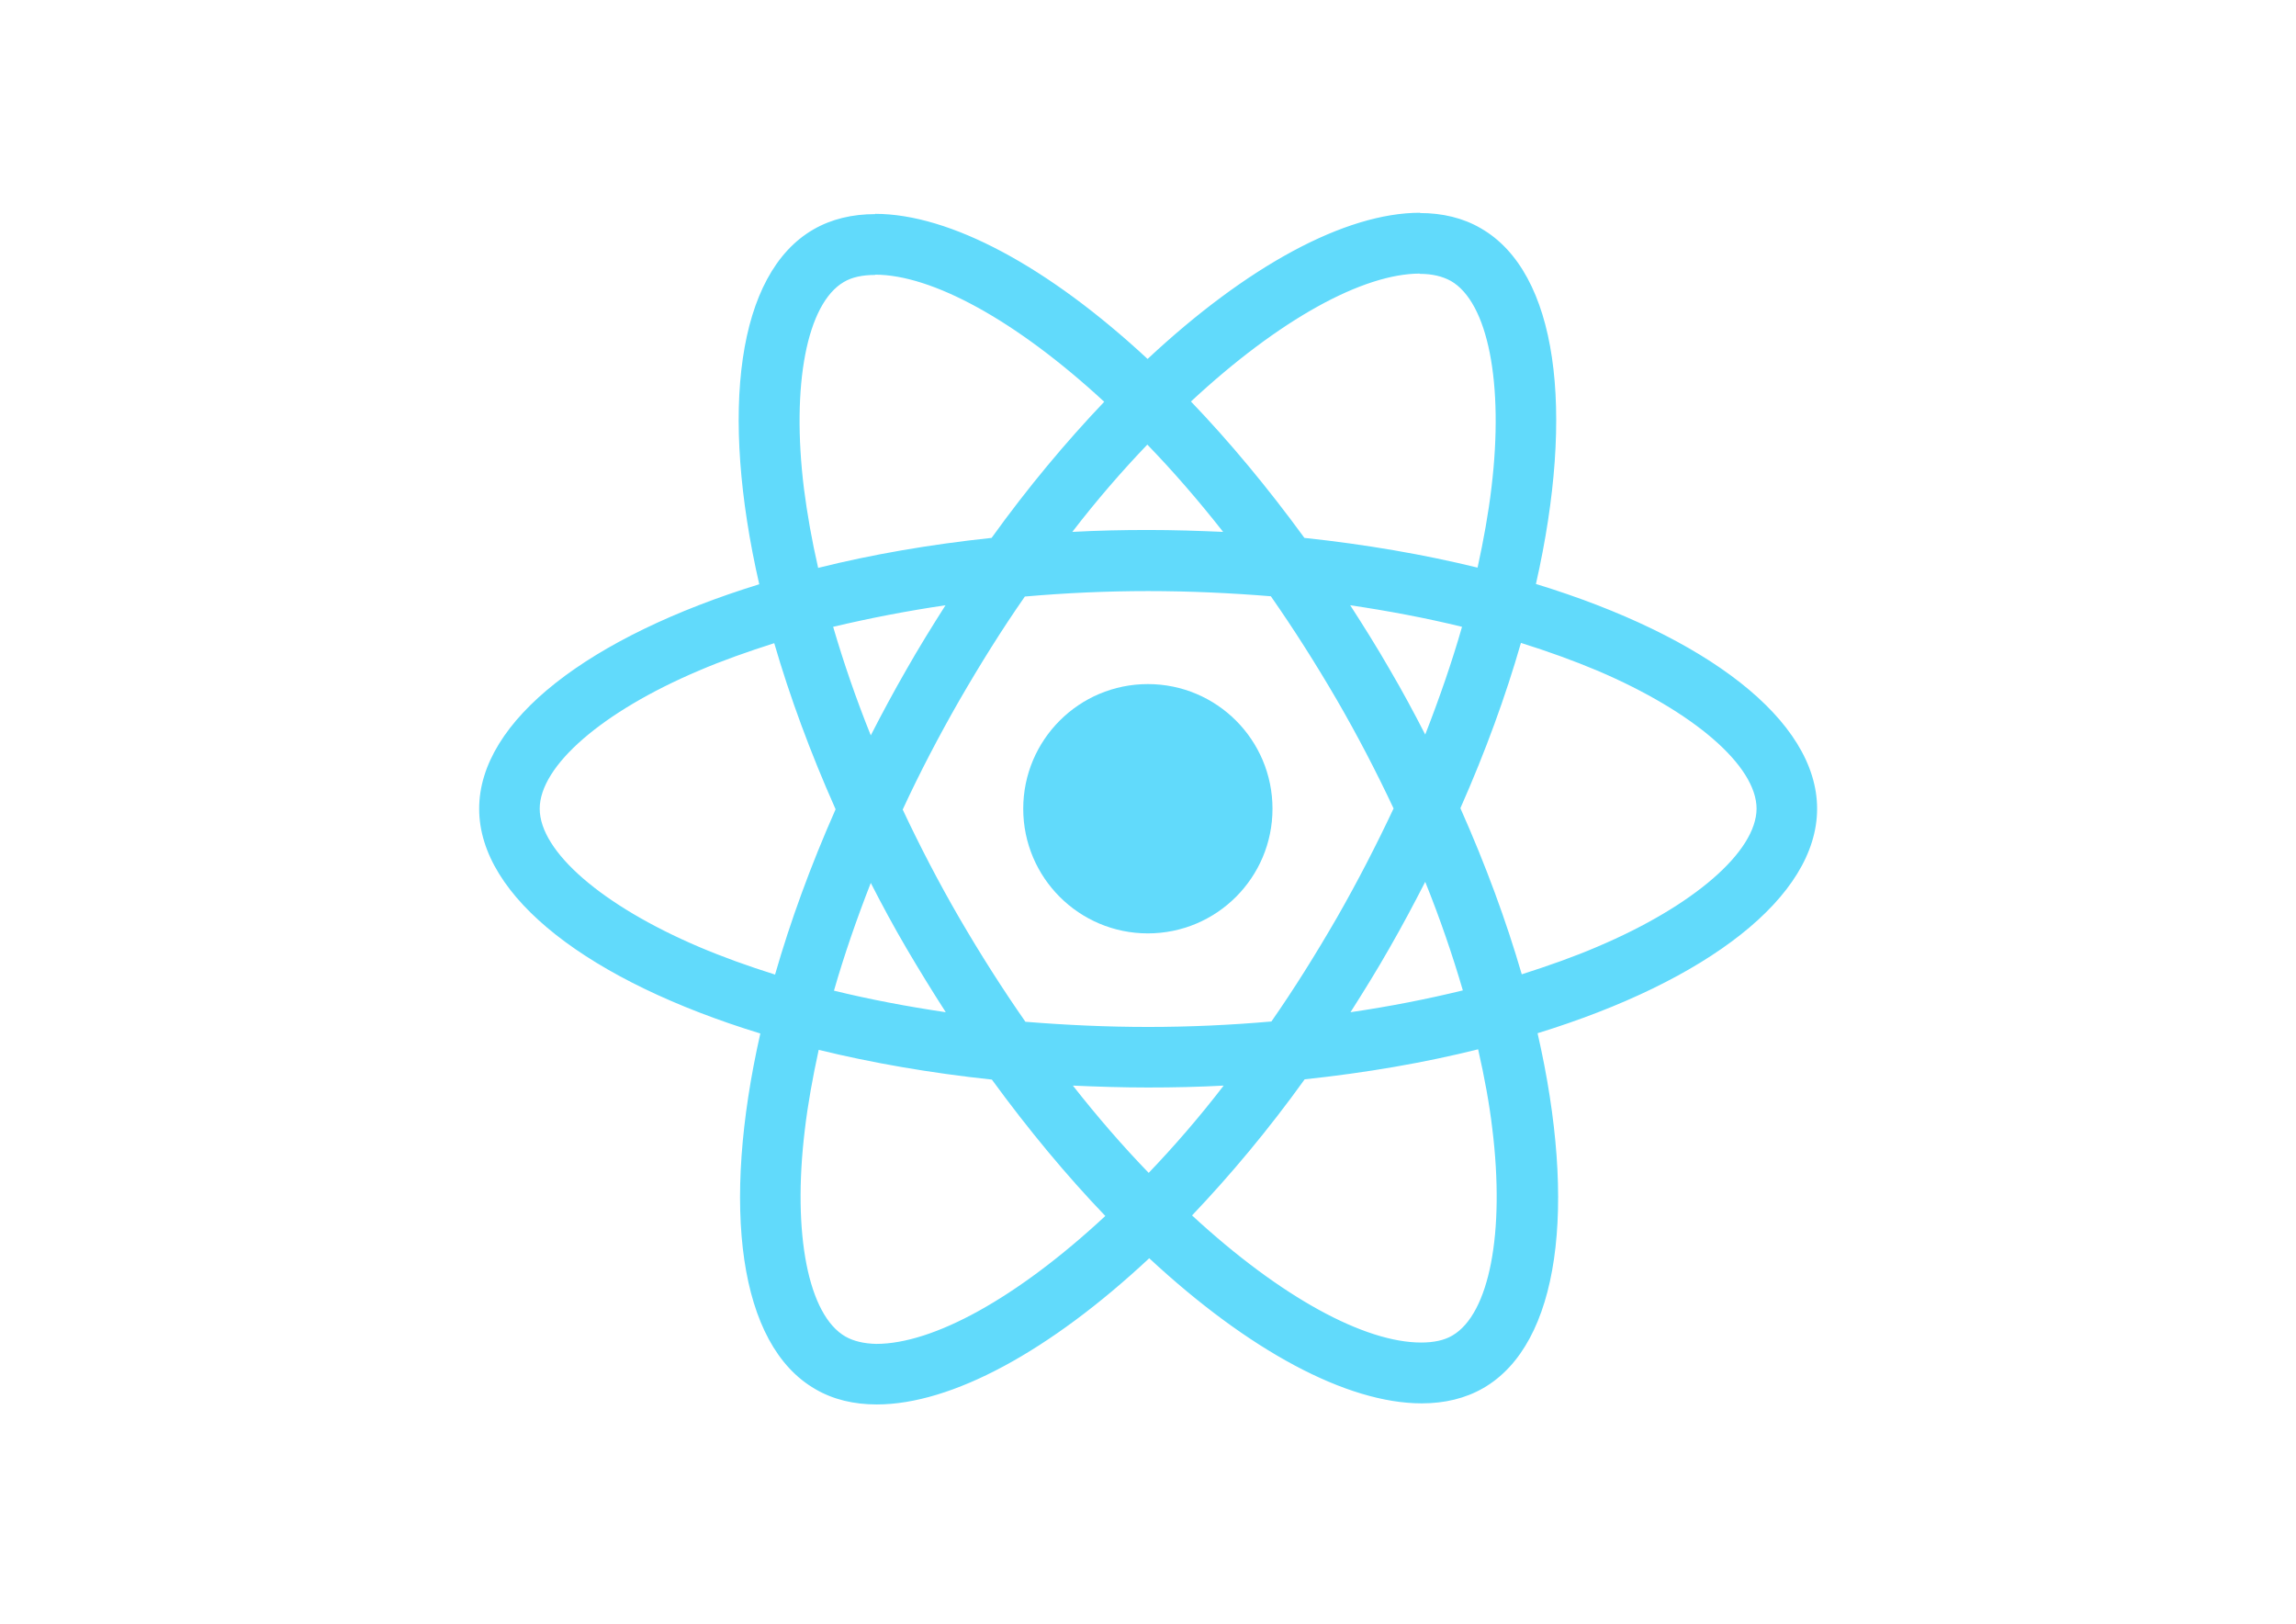
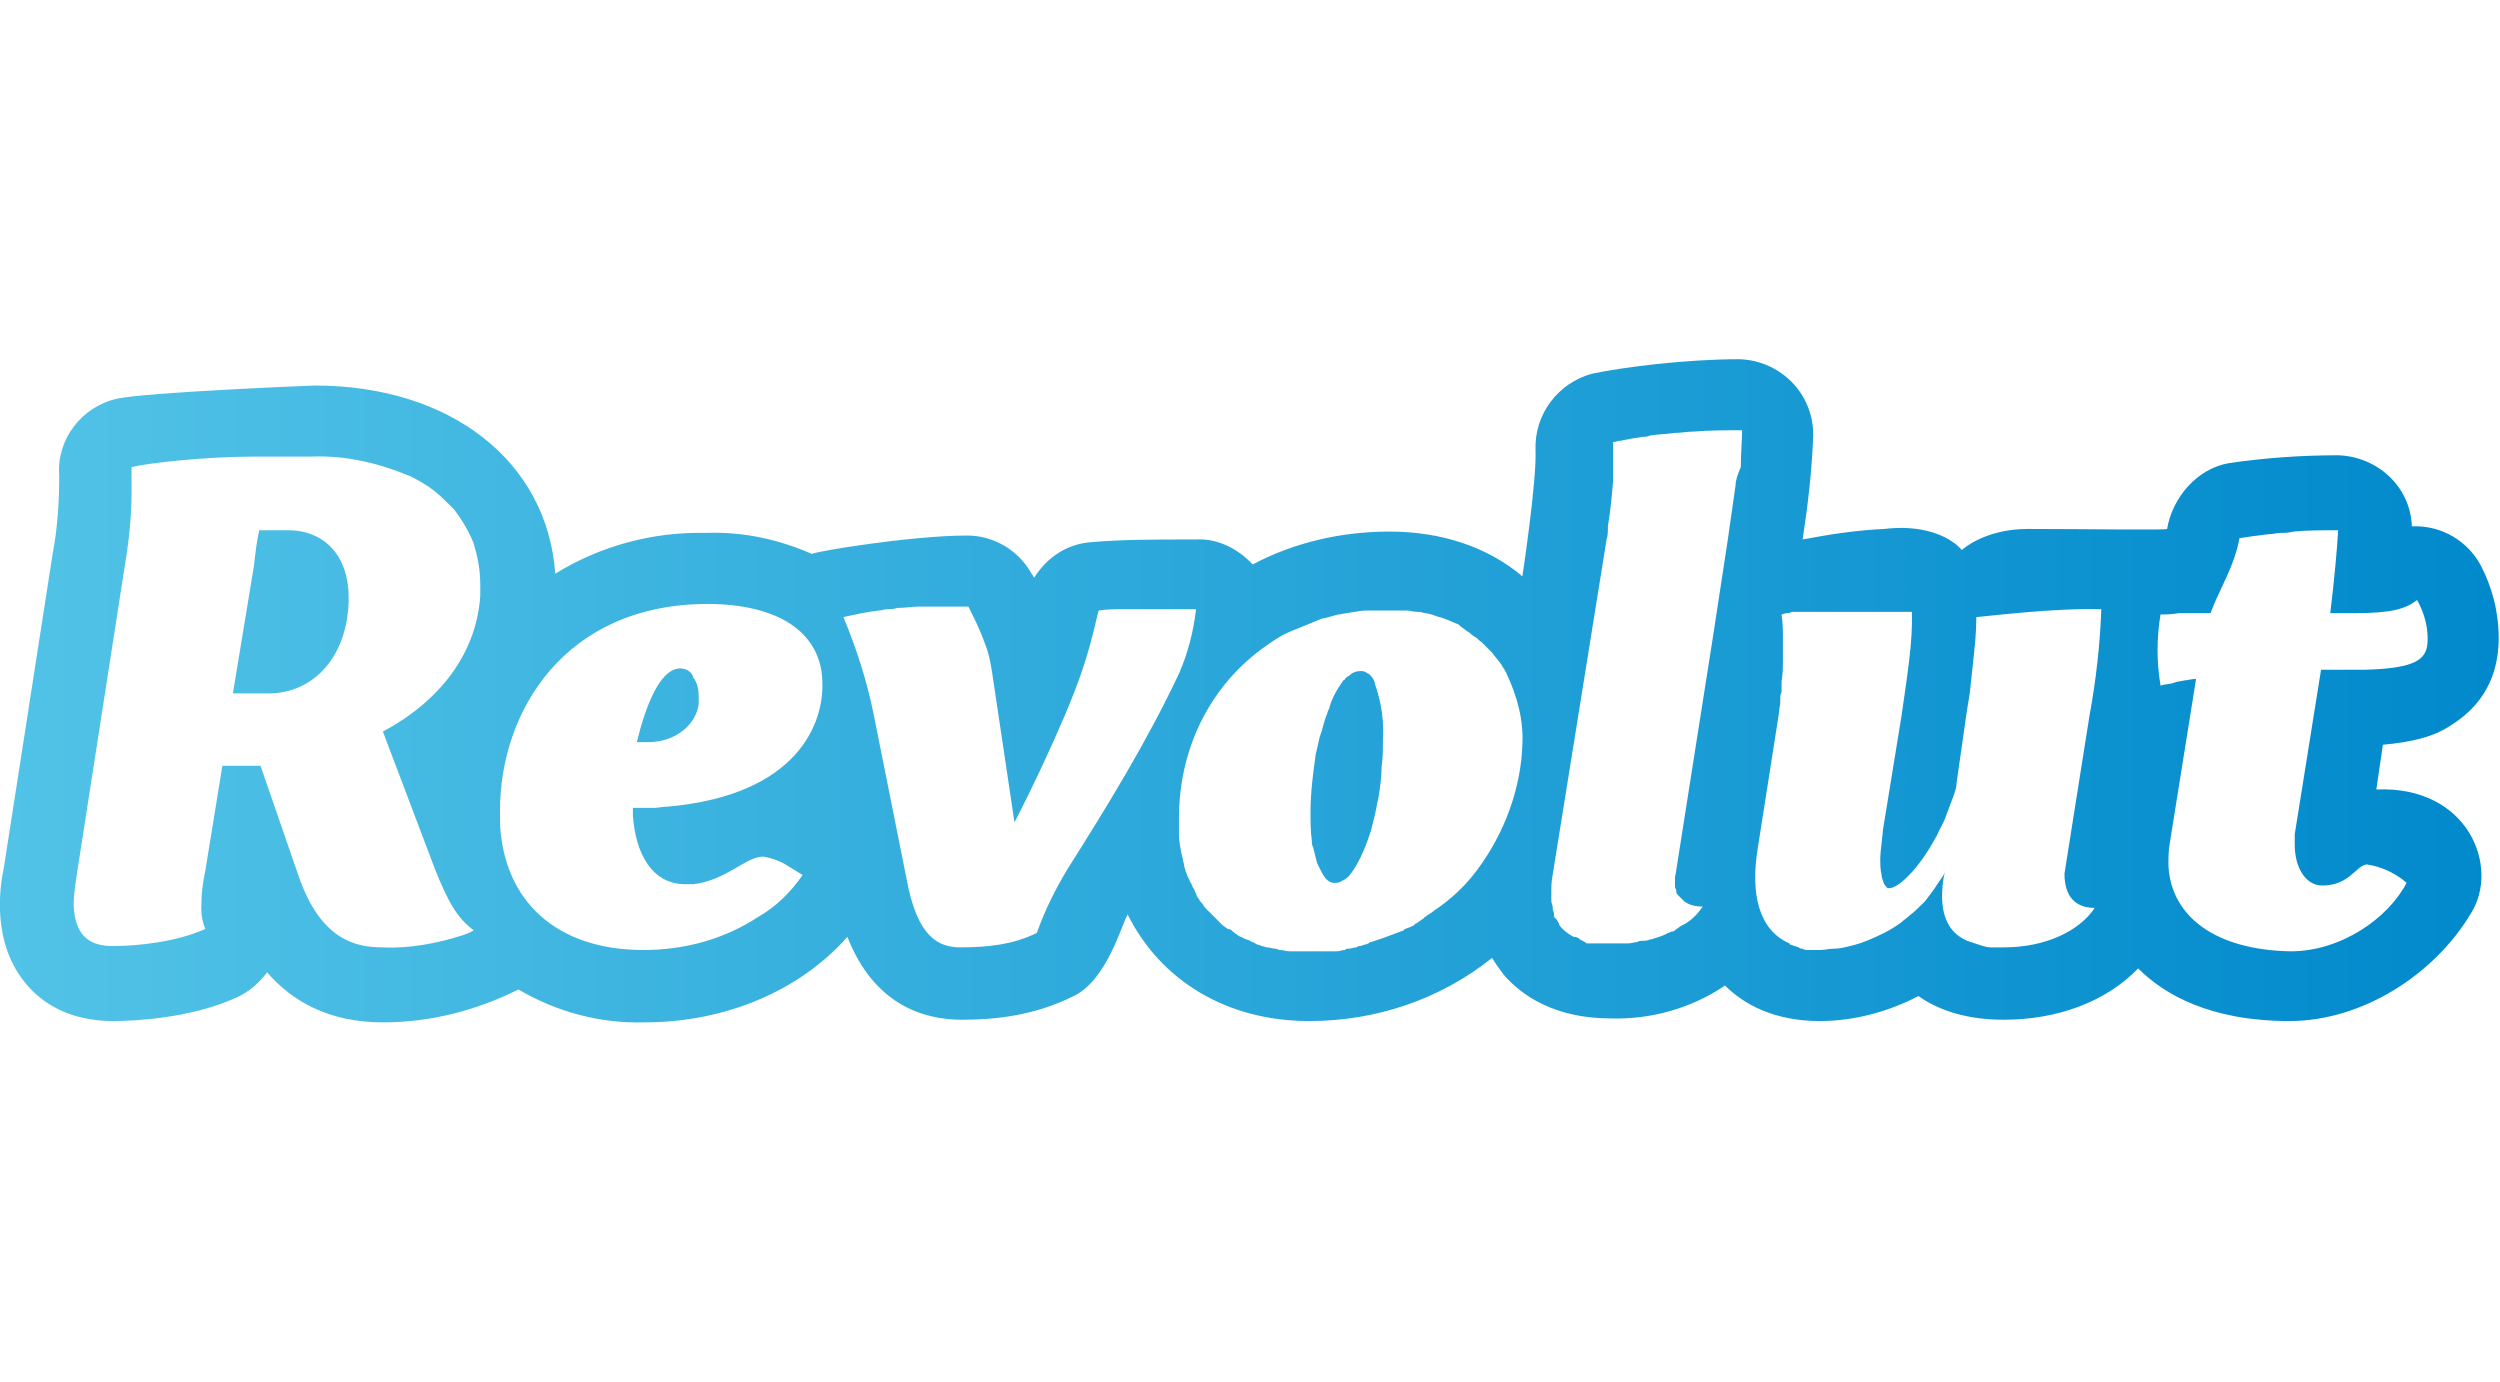
- <svg xmlns="http://www.w3.org/2000/svg" viewBox="0 0 841.9 595.3">
-   <g fill="#61DAFB">
-     <path d="M666.3 296.5c0-32.5-40.7-63.3-103.1-82.4 14.4-63.6 8-114.2-20.2-130.4-6.5-3.8-14.1-5.6-22.4-5.6v22.3c4.6 0 8.3.9 11.4 2.6 13.6 7.8 19.5 37.5 14.9 75.7-1.1 9.4-2.9 19.3-5.1 29.4-19.6-4.8-41-8.5-63.5-10.9-13.5-18.5-27.5-35.3-41.6-50 32.6-30.3 63.2-46.9 84-46.9V78c-27.5 0-63.5 19.6-99.9 53.6-36.4-33.8-72.4-53.2-99.9-53.2v22.3c20.7 0 51.4 16.5 84 46.6-14 14.7-28 31.4-41.3 49.9-22.6 2.4-44 6.1-63.6 11-2.3-10-4-19.7-5.2-29-4.7-38.2 1.1-67.9 14.6-75.8 3-1.8 6.9-2.6 11.5-2.6V78.5c-8.4 0-16 1.8-22.6 5.6-28.1 16.2-34.4 66.7-19.9 130.1-62.2 19.2-102.7 49.9-102.7 82.3 0 32.5 40.7 63.3 103.1 82.4-14.4 63.6-8 114.2 20.2 130.4 6.5 3.8 14.1 5.6 22.5 5.6 27.5 0 63.5-19.6 99.9-53.6 36.4 33.8 72.4 53.2 99.9 53.2 8.4 0 16-1.8 22.6-5.6 28.1-16.2 34.4-66.7 19.9-130.1 62-19.1 102.5-49.9 102.5-82.3zm-130.2-66.7c-3.7 12.9-8.3 26.2-13.5 39.5-4.1-8-8.4-16-13.1-24-4.6-8-9.5-15.8-14.4-23.4 14.2 2.1 27.9 4.7 41 7.9zm-45.8 106.5c-7.8 13.5-15.8 26.3-24.1 38.2-14.9 1.3-30 2-45.2 2-15.1 0-30.2-.7-45-1.9-8.3-11.9-16.4-24.6-24.2-38-7.6-13.1-14.5-26.4-20.8-39.8 6.2-13.4 13.2-26.8 20.7-39.9 7.8-13.5 15.8-26.3 24.1-38.2 14.9-1.3 30-2 45.2-2 15.1 0 30.2.7 45 1.9 8.3 11.9 16.4 24.6 24.2 38 7.6 13.1 14.5 26.4 20.8 39.8-6.3 13.4-13.2 26.8-20.7 39.9zm32.3-13c5.4 13.4 10 26.8 13.8 39.8-13.1 3.2-26.9 5.9-41.2 8 4.9-7.7 9.8-15.6 14.4-23.7 4.6-8 8.9-16.1 13-24.1zM421.2 430c-9.3-9.6-18.6-20.3-27.8-32 9 .4 18.2.7 27.5.7 9.4 0 18.7-.2 27.8-.7-9 11.7-18.3 22.4-27.5 32zm-74.4-58.9c-14.2-2.1-27.9-4.7-41-7.9 3.7-12.9 8.3-26.2 13.5-39.5 4.1 8 8.4 16 13.1 24 4.7 8 9.5 15.8 14.4 23.4zM420.7 163c9.3 9.6 18.6 20.3 27.8 32-9-.4-18.2-.7-27.5-.7-9.4 0-18.7.2-27.8.7 9-11.7 18.3-22.4 27.5-32zm-74 58.9c-4.9 7.7-9.8 15.6-14.4 23.7-4.6 8-8.9 16-13 24-5.4-13.4-10-26.8-13.8-39.8 13.1-3.1 26.9-5.8 41.2-7.9zm-90.5 125.2c-35.4-15.1-58.3-34.9-58.3-50.6 0-15.7 22.9-35.6 58.3-50.6 8.6-3.7 18-7 27.7-10.1 5.7 19.6 13.2 40 22.5 60.9-9.2 20.8-16.6 41.1-22.2 60.6-9.9-3.1-19.3-6.5-28-10.2zM310 490c-13.6-7.8-19.5-37.5-14.9-75.7 1.1-9.4 2.9-19.3 5.1-29.4 19.6 4.8 41 8.5 63.5 10.9 13.5 18.5 27.5 35.3 41.6 50-32.6 30.3-63.2 46.9-84 46.9-4.5-.1-8.3-1-11.3-2.7zm237.2-76.2c4.7 38.2-1.1 67.9-14.6 75.8-3 1.8-6.9 2.6-11.5 2.6-20.7 0-51.4-16.5-84-46.6 14-14.7 28-31.4 41.3-49.9 22.6-2.4 44-6.1 63.6-11 2.3 10.1 4.1 19.8 5.2 29.1zm38.5-66.7c-8.6 3.7-18 7-27.7 10.1-5.7-19.6-13.2-40-22.5-60.9 9.2-20.8 16.6-41.1 22.2-60.6 9.9 3.1 19.3 6.5 28.1 10.2 35.4 15.1 58.3 34.9 58.3 50.6-.1 15.7-23 35.6-58.4 50.6zM320.8 78.4z" />
-     <circle cx="420.9" cy="296.5" r="45.7" />
-     <path d="M520.5 78.1z" />
+ <svg xmlns="http://www.w3.org/2000/svg" version="1.0" x="0px" y="0px" viewBox="0 0 190 105" enable-background="new 0 0 190 105" xml:space="preserve">
+   <g id="Revolut_Logo">
+     <linearGradient id="Revolut-logo-coloured_2_" gradientUnits="userSpaceOnUse" x1="0" y1="52.5" x2="190" y2="52.5">
+       <stop offset="0" style="stop-color:#52C3E7" />
+       <stop offset="1" style="stop-color:#0089CC" />
+     </linearGradient>
+     <path id="Revolut-logo-coloured_1_" fill="url(#Revolut-logo-coloured_2_)" d="M19.5,34.7c-3.9,0.1-8.2,0.5-9.4,0.8l0,0   C11.3,35.2,15.6,34.8,19.5,34.7 M21.9,40.3h-2.2c-0.2,0.9-0.3,1.8-0.4,2.7l-1.6,9.7h2.7c3.5,0,6.1-2.9,6.1-7.3   C26.5,42.3,24.7,40.3,21.9,40.3 M51.7,50.8c-1.6,0-2.7,3.1-3.3,5.6h0.9c2,0,3.6-1.3,3.8-2.9c0-0.2,0-0.4,0-0.6c0-0.5-0.1-1-0.4-1.4   C52.6,51.1,52.2,50.8,51.7,50.8 M104,51.2c-0.1,0-0.1-0.1-0.2-0.1c-0.1-0.1-0.3-0.1-0.4-0.1c-0.3,0-0.6,0.1-0.8,0.3   c-0.1,0.1-0.2,0.1-0.3,0.2c-0.1,0.1-0.1,0.2-0.2,0.2c-0.5,0.7-0.9,1.4-1.1,2.2c-0.1,0.1-0.1,0.3-0.2,0.5c-0.2,0.5-0.3,1.1-0.5,1.6   c-0.1,0.4-0.2,0.9-0.3,1.3c-0.2,1.4-0.4,2.9-0.4,4.4c0,0.7,0,1.5,0.1,2.2c0,0.2,0,0.3,0.1,0.5c0.1,0.4,0.2,0.8,0.3,1.2   c0.1,0.2,0.2,0.4,0.3,0.6c0.3,0.6,0.6,0.9,1,0.9c0.2,0,0.3,0,0.5-0.1c0.2-0.1,0.4-0.2,0.6-0.4c0.6-0.7,1.2-1.9,1.7-3.5   c0.1-0.4,0.2-0.8,0.3-1.2c0.1-0.5,0.2-1,0.3-1.5c0.1-0.7,0.2-1.4,0.2-2.1c0.1-0.7,0.1-1.3,0.1-2c0.1-1.4-0.1-2.9-0.6-4.3   C104.5,51.8,104.3,51.4,104,51.2 M180.6,60l0.5-3.4c2.2-0.2,3.9-0.6,5.2-1.5c1.6-1,3.6-2.9,3.6-6.6c0-2-0.5-3.9-1.4-5.6   c-1-1.8-2.9-2.9-4.9-2.9c-0.1,0-0.2,0-0.3,0c-0.1-3-2.6-5.3-5.6-5.4c-2.8,0-5.6,0.2-8.3,0.6c-2.4,0.4-4.3,2.6-4.7,5   c0,0.1-6.4,0-10.6,0c-3.3,0-5,1.6-5,1.6s-1.6-2.1-5.9-1.6c-2.1,0.1-4.1,0.4-6.2,0.8c0.4-2.6,0.7-5.2,0.8-7.8V33   c0-3.1-2.5-5.6-5.6-5.7h0c-4.1,0-8.8,0.6-11.2,1.1c-2.6,0.7-4.4,3.1-4.3,5.8c0.1,2.4-1,9.6-1,9.6c-2.6-2.2-6.1-3.4-10.1-3.4   c-3.6,0-7.2,0.8-10.4,2.5c-1.1-1.2-2.7-2-4.3-1.9h0c-3.2,0-5.6,0-7.9,0.2c-1.8,0.1-3.4,1.1-4.4,2.7c-0.1-0.1-0.1-0.2-0.2-0.3   c-1-1.8-2.9-2.9-4.9-2.9c-4.2,0-11.5,1.2-11.8,1.4c-2.5-1.1-5.2-1.7-8-1.6c-4.1-0.1-8.1,1-11.5,3.1c-0.6-8.5-7.9-14.3-18.3-14.3   c0,0-12.7,0.5-15,1c-2.7,0.6-4.6,3.1-4.4,5.8C4.5,38,4.4,40,4,42.1L0.3,65.9C0,67.3-0.7,71.6,2,74.8c1.1,1.3,3.1,2.8,6.6,2.8   c1.6,0,5.9-0.2,9.4-1.8c0.9-0.4,1.7-1.1,2.3-1.9c1.9,2.2,4.7,3.8,8.8,3.8c3.6,0,7.1-0.9,10.3-2.5c2.9,1.7,6.2,2.6,9.6,2.5   c6.1,0,11.8-2.4,15.4-6.5c2,5.1,5.7,6.3,8.7,6.3c2.5,0,5.5-0.3,8.5-1.8c2.5-1.2,3.6-5.3,4.1-6.2c2.5,5,7.5,8.1,13.8,8.1   c5,0,9.9-1.6,13.9-4.8c0.3,0.5,0.6,0.9,0.9,1.3c1.3,1.5,3.8,3.3,8.1,3.3c3.1,0.1,6.2-0.8,8.7-2.5c1.4,1.4,3.7,2.7,7.2,2.7   c2.6,0,5.2-0.7,7.5-1.9c1.7,1.2,3.9,1.8,6.5,1.8c4.1,0,7.8-1.4,10.2-3.9c2,2,5.5,4,11.5,4c5.5,0,11-3.5,13.8-8.2   C190,65.9,187.6,59.7,180.6,60 M36.5,45.3c-0.3,4.4-3.1,8-7.4,10.3l0,0L33,65.9c1.1,2.8,1.8,3.9,3,4.8c-0.3,0.2-0.6,0.3-0.9,0.4   c-1.9,0.6-4,1-6,0.9c-2,0-4.7-0.5-6.4-5.4l-2.9-8.4h-2.9l-1.3,8c-0.2,0.9-0.3,1.8-0.3,2.7v0.2c0,0.5,0.1,1,0.3,1.5c0,0,0,0,0,0   c-2.2,1-5.2,1.3-7,1.3c-1.5,0-2.9-0.5-3-3.1c0-0.7,0.1-1.4,0.2-2.1l3.7-23.8c0.3-1.8,0.5-3.7,0.5-5.5c0-0.6,0-1.9,0-1.9   c1.2-0.3,5.5-0.8,9.4-0.8c0.3,0,0.5,0,0.7,0h3.6c2.6-0.1,5.1,0.5,7.5,1.5c0.6,0.3,1.3,0.7,1.8,1.1c0.5,0.4,1,0.9,1.5,1.4   c0.6,0.8,1.1,1.6,1.5,2.6c0.3,1,0.5,2,0.5,3.1C36.5,44.7,36.5,45,36.5,45.3 M50.8,61.3L50.8,61.3c-0.4,0-0.8,0.1-1.1,0.1   c-0.1,0-0.2,0-0.2,0c-0.4,0-0.8,0-1.3,0h-0.1c0,0.2,0,0.4,0,0.6c0.2,2.8,1.4,5.2,4,5.2c0.2,0,0.4,0,0.6,0c2.5-0.3,4-2.1,5.3-2.1   c0.6,0.1,1.2,0.3,1.7,0.6l1.3,0.8c0,0,0,0,0,0c-0.9,1.3-2,2.4-3.4,3.2c-2.6,1.7-5.6,2.5-8.7,2.5c-6.6,0-10.6-3.7-10.9-9.6   c0-0.1,0-1,0-1c0-7.5,4.9-15.7,15.8-15.7c1.6,0,3.2,0.2,4.6,0.7c0,0,0,0,0,0c2.6,0.9,4.1,2.8,4.1,5.3   C62.6,54.9,60.7,60.4,50.8,61.3 M81.1,66.1c-0.9,1.5-1.7,3.1-2.3,4.8C77,71.8,75,72,73,72c-1.7,0-3.3-0.8-4.1-5.2l-2.5-12.5   c-0.5-2.5-1.3-5-2.3-7.4c0.9-0.2,1.8-0.4,2.7-0.5h0c0.2,0,0.4-0.1,0.6-0.1c0,0,0,0,0.1,0c0.2,0,0.4,0,0.7-0.1c0,0,0,0,0.1,0   c0.5,0,1-0.1,1.6-0.1c0,0,0.1,0,0.1,0c0.2,0,0.5,0,0.7,0c0.1,0,0.2,0,0.2,0c0.2,0,0.4,0,0.6,0c0.1,0,0.2,0,0.3,0c0.2,0,0.4,0,0.6,0   c0.1,0,0.2,0,0.3,0c0.3,0,0.6,0,0.9,0c0.4,0.8,0.8,1.6,1.1,2.4c0.1,0.3,0.2,0.5,0.3,0.8c0.2,0.6,0.3,1.2,0.4,1.8l1.7,11.4   c1.4-2.7,2.7-5.5,3.9-8.3c0.8-1.9,1.5-3.8,2-5.8c0.2-0.7,0.3-1.3,0.5-2c0.6-0.1,1.2-0.1,1.8-0.1c0.3,0,0.7,0,1,0c0.3,0,0.5,0,0.8,0   c0.5,0,1,0,1.4,0c0.1,0,0.2,0,0.3,0c0.6,0,1.1,0,1.7,0h0.4c-0.2,1.7-0.6,3.3-1.3,4.9C87.2,56.3,84.2,61.2,81.1,66.1 M112.2,66.2   L112.2,66.2c-0.9,1.2-2,2.2-3.2,3c0,0,0,0,0,0c-0.2,0.2-0.5,0.3-0.7,0.5c0,0-0.1,0-0.1,0.1c-0.2,0.1-0.4,0.3-0.6,0.4   c0,0-0.1,0-0.1,0.1c-0.2,0.1-0.4,0.2-0.7,0.3c0,0-0.1,0-0.1,0.1c-0.3,0.1-0.5,0.2-0.8,0.3c0,0,0,0,0,0c-0.5,0.2-1.1,0.4-1.7,0.6   c-0.1,0-0.1,0-0.2,0.1c-0.2,0.1-0.4,0.1-0.6,0.2c-0.1,0-0.2,0-0.3,0.1c-0.2,0-0.4,0.1-0.6,0.1c-0.1,0-0.2,0-0.3,0.1   c-0.2,0-0.4,0.1-0.6,0.1c-0.1,0-0.2,0-0.3,0c-0.2,0-0.4,0-0.6,0c-0.1,0-0.2,0-0.3,0c-0.3,0-0.6,0-0.9,0c-0.4,0-0.7,0-1.1,0   c-0.1,0-0.2,0-0.4,0c-0.2,0-0.5-0.1-0.7-0.1c-0.1,0-0.3-0.1-0.4-0.1c-0.2,0-0.4-0.1-0.6-0.1c-0.1,0-0.3-0.1-0.4-0.1   c-0.2-0.1-0.4-0.1-0.5-0.2c-0.1-0.1-0.3-0.1-0.4-0.2c-0.2-0.1-0.3-0.1-0.5-0.2c-0.1-0.1-0.3-0.1-0.4-0.2c-0.1-0.1-0.3-0.2-0.4-0.3   c-0.1-0.1-0.2-0.2-0.4-0.2c-0.1-0.1-0.3-0.2-0.4-0.3c-0.1-0.1-0.2-0.2-0.3-0.3c-0.1-0.1-0.2-0.2-0.3-0.3c-0.1-0.1-0.2-0.2-0.3-0.3   c-0.1-0.1-0.2-0.2-0.3-0.3c-0.1-0.1-0.2-0.2-0.3-0.4c-0.1-0.1-0.2-0.2-0.3-0.4c-0.1-0.1-0.2-0.3-0.2-0.4c-0.1-0.1-0.1-0.3-0.2-0.4   s-0.1-0.3-0.2-0.4c-0.1-0.1-0.1-0.3-0.2-0.4c-0.1-0.2-0.1-0.3-0.2-0.5c0-0.1-0.1-0.3-0.1-0.4c0-0.2-0.1-0.3-0.1-0.5   c0-0.1-0.1-0.3-0.1-0.4c-0.1-0.5-0.2-1-0.2-1.5c0,0,0,0,0,0c0-0.4,0-0.8,0-1.2c0-5.6,2.6-10.3,6.6-13.1l0,0   c0.7-0.5,1.3-0.9,2.1-1.2c0,0,0,0,0,0c0.7-0.3,1.5-0.6,2.2-0.9l0.1,0c0.4-0.1,0.7-0.2,1.1-0.3c0,0,0.1,0,0.1,0   c0.4-0.1,0.7-0.1,1.1-0.2c0,0,0.1,0,0.1,0c0.4-0.1,0.8-0.1,1.1-0.1l0.3,0c0.4,0,0.8,0,1.2,0c0.3,0,0.7,0,1,0c0.1,0,0.2,0,0.3,0   c0.3,0,0.5,0.1,0.8,0.1c0.1,0,0.1,0,0.2,0c0.3,0.1,0.6,0.1,0.9,0.2c0.1,0,0.2,0.1,0.3,0.1c0.2,0.1,0.4,0.1,0.6,0.2   c0.1,0,0.2,0.1,0.3,0.1c0.2,0.1,0.5,0.2,0.7,0.3c0.1,0,0.2,0.1,0.3,0.2c0.1,0.1,0.3,0.2,0.4,0.3c0.1,0.1,0.2,0.1,0.3,0.2   c0.1,0.1,0.2,0.2,0.4,0.3c0.2,0.1,0.3,0.3,0.5,0.4c0.1,0.1,0.2,0.2,0.3,0.3c0.1,0.1,0.2,0.2,0.3,0.3c0.1,0.1,0.1,0.1,0.2,0.2   c0.2,0.3,0.5,0.6,0.7,0.9c0,0,0,0,0,0c0.1,0.2,0.2,0.3,0.3,0.5c0,0.1,0.1,0.1,0.1,0.2c0.8,1.7,1.3,3.5,1.2,5.4   C115.6,59.8,114.4,63.3,112.2,66.2 M131.9,36.9c-0.2,1.4-0.4,2.8-0.6,4.2l-1.1,7.2l-2.8,17.8c0,0.2-0.1,0.4-0.1,0.6   c0,0,0,0.1,0,0.1c0,0.2,0,0.3,0,0.5c0,0,0,0.1,0,0.1c0,0.1,0.1,0.2,0.1,0.3c0,0,0,0.1,0,0.1c0,0.1,0.1,0.2,0.2,0.3   c0,0,0.1,0.1,0.1,0.1c0.1,0.1,0.1,0.1,0.2,0.2c0,0,0.1,0.1,0.1,0.1c0.4,0.3,0.9,0.4,1.4,0.4c-0.4,0.6-0.9,1.1-1.5,1.4   c-0.1,0-0.1,0.1-0.2,0.1c-0.1,0.1-0.3,0.2-0.4,0.3c-0.1,0.1-0.2,0.1-0.3,0.1c-0.1,0.1-0.3,0.1-0.4,0.2c-0.2,0.1-0.5,0.2-0.8,0.3   c-0.1,0-0.2,0.1-0.4,0.1c-0.2,0.1-0.4,0.1-0.6,0.1c-0.1,0-0.2,0-0.4,0.1c-0.2,0-0.4,0.1-0.7,0.1c-0.1,0-0.2,0-0.3,0   c-0.3,0-0.7,0-1,0l0,0c-0.1,0-0.3,0-0.4,0c-0.1,0-0.1,0-0.2,0c-0.1,0-0.2,0-0.3,0c-0.1,0-0.1,0-0.2,0c-0.1,0-0.2,0-0.2,0   c-0.1,0-0.1,0-0.2,0c-0.1,0-0.1,0-0.2,0c-0.1,0-0.2,0-0.2-0.1c-0.1,0-0.1,0-0.2-0.1c-0.1,0-0.2-0.1-0.2-0.1c0,0-0.1,0-0.1-0.1   c-0.1,0-0.2-0.1-0.3-0.1c0,0-0.1,0-0.1,0c-0.4-0.2-0.8-0.5-1.1-0.9c0,0,0,0,0-0.1c-0.1-0.1-0.1-0.2-0.2-0.3c0,0,0-0.1-0.1-0.1   c-0.1-0.1-0.1-0.2-0.1-0.3c0,0,0-0.1,0-0.1c0-0.1-0.1-0.2-0.1-0.4c0,0,0-0.1,0-0.1c0-0.1-0.1-0.3-0.1-0.4c0,0,0-0.1,0-0.1   c0-0.2,0-0.3,0-0.5c0-0.5,0-0.9,0.1-1.4l4.1-25.5c0.1-0.3,0.1-0.6,0.1-1c0.2-1.2,0.3-2.3,0.4-3.5c0-0.9,0-1.8,0-2.9   c0.2,0,0.3-0.1,0.5-0.1c0.2,0,0.4-0.1,0.6-0.1c0.3-0.1,0.7-0.1,1.1-0.2c0.2,0,0.4,0,0.6-0.1c0.6-0.1,1.2-0.1,1.9-0.2   c0.5,0,0.9-0.1,1.4-0.1c1.2-0.1,2.5-0.1,3.7-0.1c0,0.8-0.1,1.8-0.1,2.8C132,36.2,131.9,36.6,131.9,36.9 M159.2,69   c-1.2,1.8-3.8,3-6.9,3c-0.3,0-0.7,0-1,0c-0.3,0-0.6-0.1-0.9-0.2c-0.3-0.1-0.6-0.2-0.9-0.3c-1.4-0.6-2.2-2-1.8-4.7l0.1-0.5   c-0.1,0.3-0.3,0.5-0.5,0.8c-0.3,0.5-0.7,1-1,1.4c-0.4,0.4-0.8,0.8-1.2,1.1c-0.2,0.2-0.4,0.3-0.6,0.5c-0.4,0.3-0.9,0.6-1.3,0.8   c-0.8,0.4-1.7,0.8-2.6,1c-0.4,0.1-0.8,0.2-1.2,0.2c-0.4,0-0.7,0.1-1.1,0.1c-0.2,0-0.4,0-0.7,0c-0.1,0-0.2,0-0.2,0   c-0.1,0-0.3,0-0.4-0.1c-0.1,0-0.2,0-0.3-0.1c-0.1,0-0.2-0.1-0.3-0.1c-0.1,0-0.2-0.1-0.3-0.1c0,0-0.1,0-0.1-0.1   c-2.3-1-3-3.7-2.4-7.3l1.6-10.2c0-0.3,0.1-0.6,0.1-0.8c0-0.1,0-0.2,0-0.3c0-0.2,0-0.3,0.1-0.5c0-0.1,0-0.3,0-0.4c0-0.1,0-0.2,0-0.4   c0.1-0.6,0.1-1.1,0.1-1.7c0-0.1,0-0.1,0-0.2c0-0.2,0-0.4,0-0.6c0-0.1,0-0.1,0-0.2c0-0.2,0-0.4,0-0.6c0-0.6,0-1.1-0.1-1.8   c0.1,0,0.2-0.1,0.4-0.1c0.1,0,0.2,0,0.4-0.1l0.2,0c0.1,0,0.2,0,0.3,0c0.1,0,0.1,0,0.2,0c0.1,0,0.2,0,0.3,0c0.1,0,0.1,0,0.2,0   c0.1,0,0.2,0,0.3,0c0.1,0,0.2,0,0.2,0c0.1,0,0.2,0,0.3,0c0.1,0,0.2,0,0.3,0c0.1,0,0.2,0,0.3,0l0.3,0c0.1,0,0.2,0,0.3,0l0.3,0   c0.1,0,0.2,0,0.3,0c0.1,0,0.2,0,0.3,0l0.4,0l0.3,0c0.1,0,0.2,0,0.4,0l0.3,0c0.1,0,0.3,0,0.4,0c0.1,0,0.2,0,0.3,0c0.1,0,0.3,0,0.4,0   c0.1,0,0.2,0,0.3,0c0.1,0,0.3,0,0.4,0c0.1,0,0.2,0,0.3,0c0.2,0,0.3,0,0.5,0c0.1,0,0.2,0,0.3,0c0.2,0,0.5,0,0.7,0   c0.1,2.2-0.4,5.2-0.8,8l-1.4,8.6c0,0.2-0.2,1.7-0.2,2.1v0c0,0.4,0,0.9,0.1,1.3c0,0.2,0.1,0.4,0.2,0.7c0.1,0.1,0.2,0.3,0.3,0.3   c0,0,0.1,0,0.1,0c0.3,0,0.8-0.3,1.4-0.9c0.9-0.9,1.6-2,2.2-3.1c0.2-0.5,0.5-0.9,0.7-1.5c0.2-0.5,0.4-1.1,0.6-1.6   c0.1-0.3,0.2-0.6,0.2-0.9l0.7-4.9c0.1-0.7,0.2-1.3,0.3-1.9c0.1-0.9,0.2-1.8,0.3-2.8c0.1-0.9,0.2-1.9,0.2-3c1.2-0.1,5.9-0.7,9.5-0.6   c-0.1,2.7-0.4,5.4-0.9,8.1l-1.9,12C156.9,68.1,157.7,69,159.2,69 M164.8,65.8c0-0.6,0-1.2,0.1-1.7l2-12.5c-0.4,0-0.6,0.1-0.8,0.1   c-0.5,0.1-0.7,0.1-0.9,0.2c-0.3,0.1-0.7,0.1-1,0.2c-0.3-1.8-0.3-3.6,0-5.4c0.4,0,0.8,0,1.4-0.1c0.3,0,2.3,0,2.4,0   c0.7-1.9,1.8-3.5,2.2-5.7c0.6-0.1,1.4-0.2,2.2-0.3c0.4,0,0.6-0.1,0.9-0.1c0.3,0,0.6,0,1-0.1c1-0.1,2.1-0.1,3.4-0.1   c-0.1,1.7-0.3,3.8-0.6,6.3h1.8c2.8,0,3.9-0.3,4.8-1c0.5,0.9,0.8,1.9,0.8,2.9c0,1.4-0.4,2.3-4.8,2.4c-0.3,0-0.6,0-1,0h-2.3l-2,12.5   c0,0.3,0,0.3,0,0.4c0,0.1,0,0.3,0,0.4c0,1.7,0.8,3.1,2.1,3.1c2.1,0,2.6-1.6,3.4-1.6c1.9,0.3,3,1.4,3,1.4c-1.4,2.7-5,5.2-8.8,5.2   C168.3,72.2,165,69.6,164.8,65.8z" />
  </g>
+   <g id="Guide" display="none">
+ </g>
</svg>
